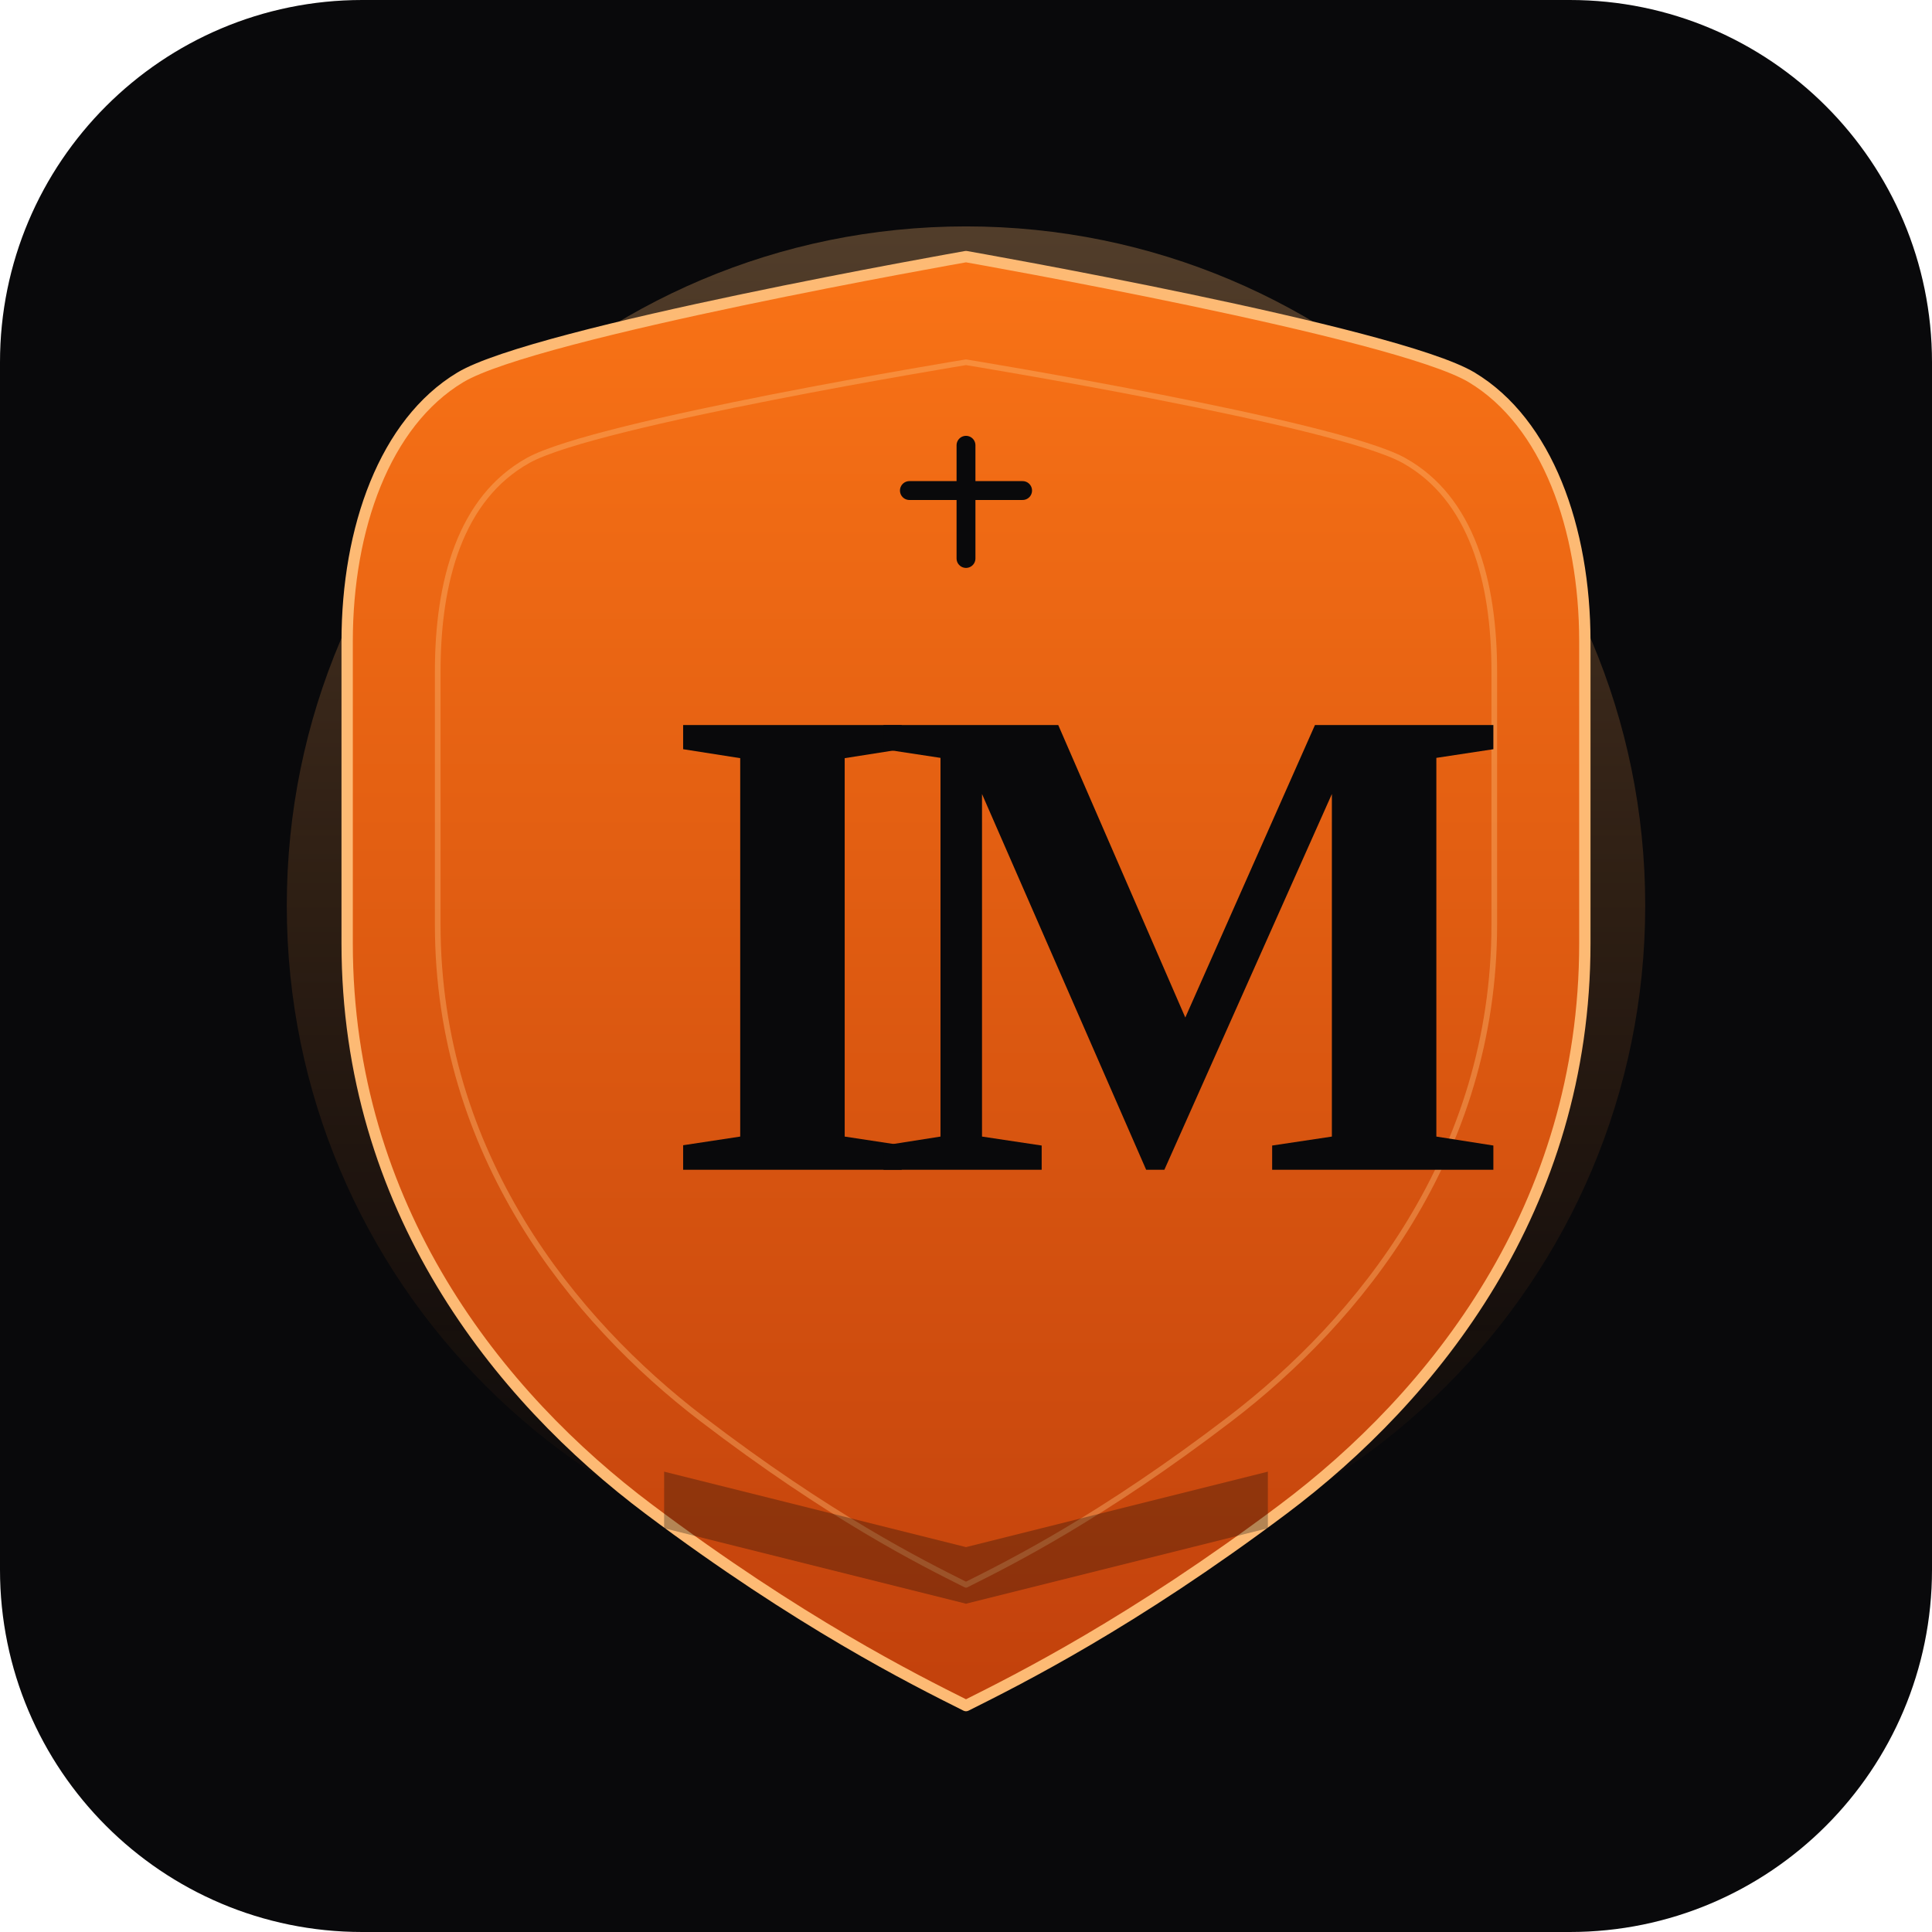
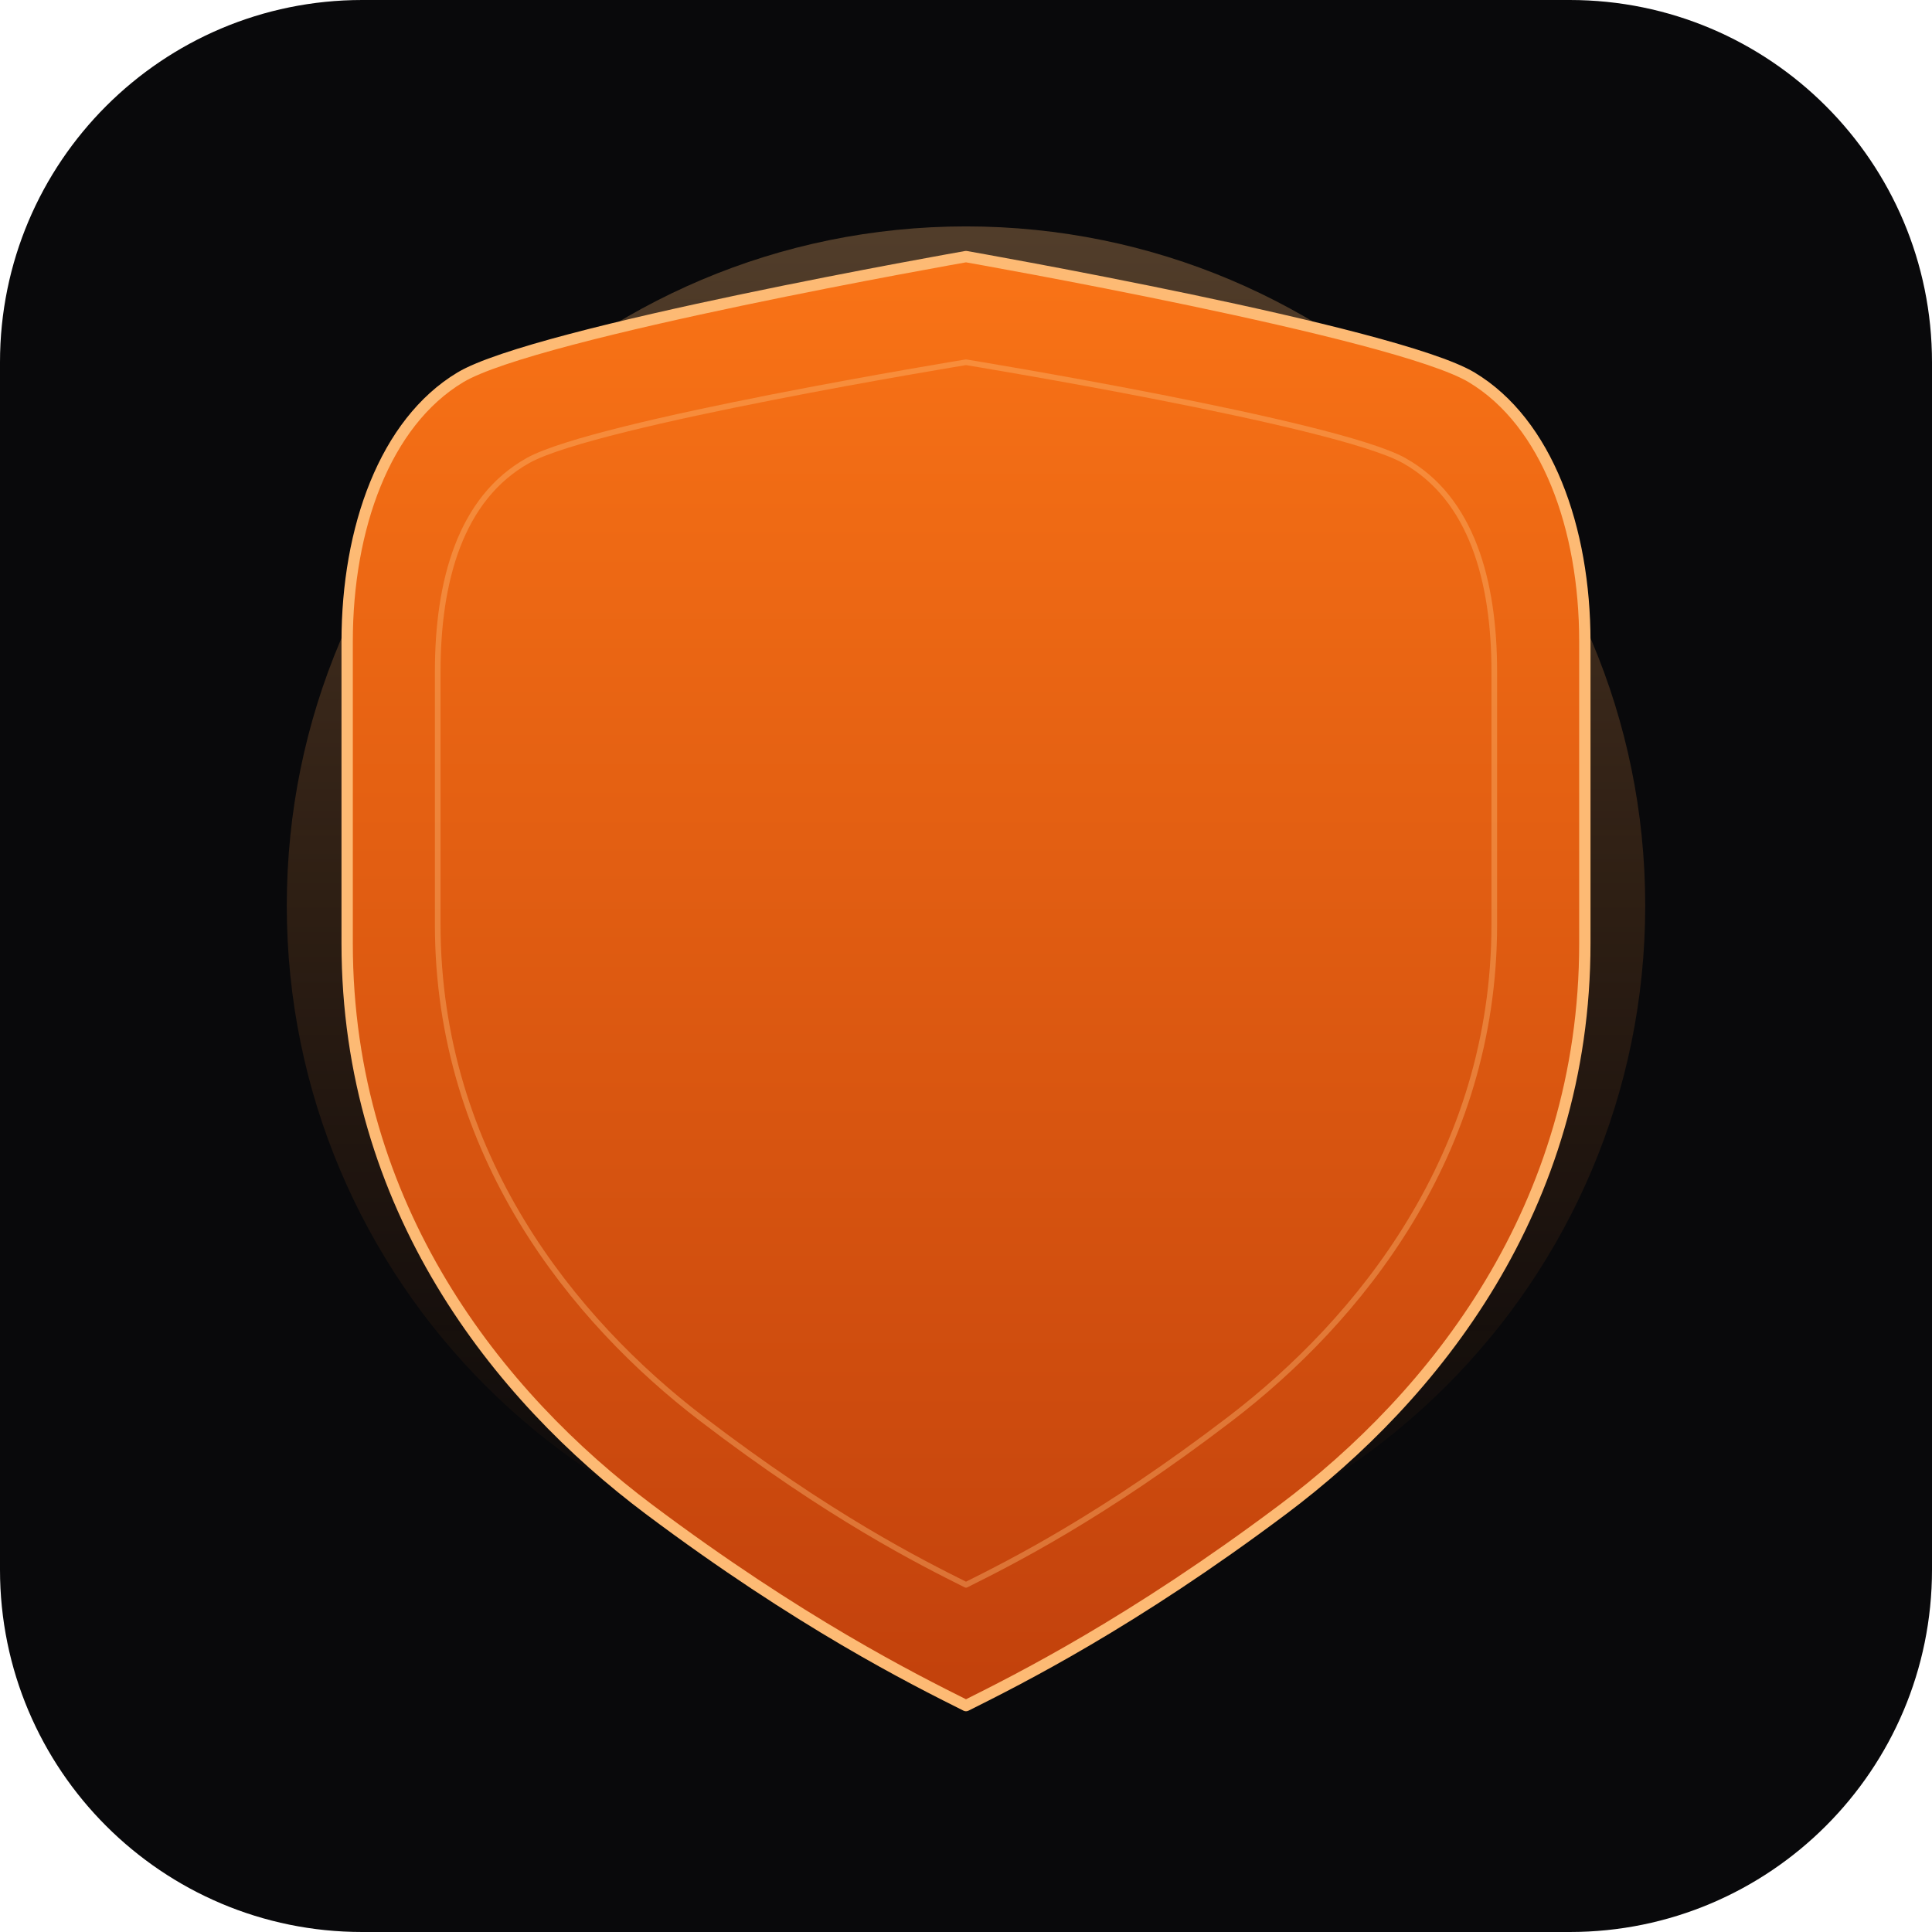
<svg xmlns="http://www.w3.org/2000/svg" viewBox="0 0 512 512" width="512" height="512">
  <defs>
    <linearGradient id="crestGrad" x1="0" y1="0" x2="0" y2="1">
      <stop offset="0%" stop-color="#f97316" />
      <stop offset="100%" stop-color="#c2410c" />
    </linearGradient>
    <linearGradient id="innerGlow" x1="0" y1="0" x2="0" y2="1">
      <stop offset="0%" stop-color="#fdba74" stop-opacity="0.3" />
      <stop offset="100%" stop-color="#f97316" stop-opacity="0" />
    </linearGradient>
  </defs>
  <rect width="512" height="512" rx="96" ry="96" fill="#09090b" />
  <circle cx="256" cy="240" r="180" fill="url(#innerGlow)" />
  <path d="     M256 68     C256 68 370 88 390 100     C410 112 420 140 420 170     L420 250     C420 320 380 370 340 400     C300 430 270 445 256 452     C242 445 212 430 172 400     C132 370 92 320 92 250     L92 170     C92 140 102 112 122 100     C142 88 256 68 256 68Z   " fill="url(#crestGrad)" stroke="#fdba74" stroke-width="3" stroke-linejoin="round" />
  <path d="     M256 96     C256 96 354 112 372 122     C390 132 396 154 396 178     L396 245     C396 306 360 350 326 376     C292 402 268 414 256 420     C244 414 220 402 186 376     C152 350 116 306 116 245     L116 178     C116 154 122 132 140 122     C158 112 256 96 256 96Z   " fill="none" stroke="#fdba74" stroke-width="1.5" stroke-opacity="0.4" stroke-linejoin="round" />
-   <text x="210" y="310" font-family="Georgia, 'Times New Roman', serif" font-size="180" font-weight="bold" fill="#09090b" text-anchor="middle" letter-spacing="-8">I</text>
-   <text x="316" y="310" font-family="Georgia, 'Times New Roman', serif" font-size="180" font-weight="bold" fill="#09090b" text-anchor="middle" letter-spacing="-8">M</text>
-   <line x1="256" y1="118" x2="256" y2="148" stroke="#09090b" stroke-width="5" stroke-linecap="round" />
-   <line x1="241" y1="130" x2="271" y2="130" stroke="#09090b" stroke-width="5" stroke-linecap="round" />
-   <path d="M176 390 L256 410 L336 390 L336 405 L256 425 L176 405Z" fill="#09090b" fill-opacity="0.3" />
</svg>
